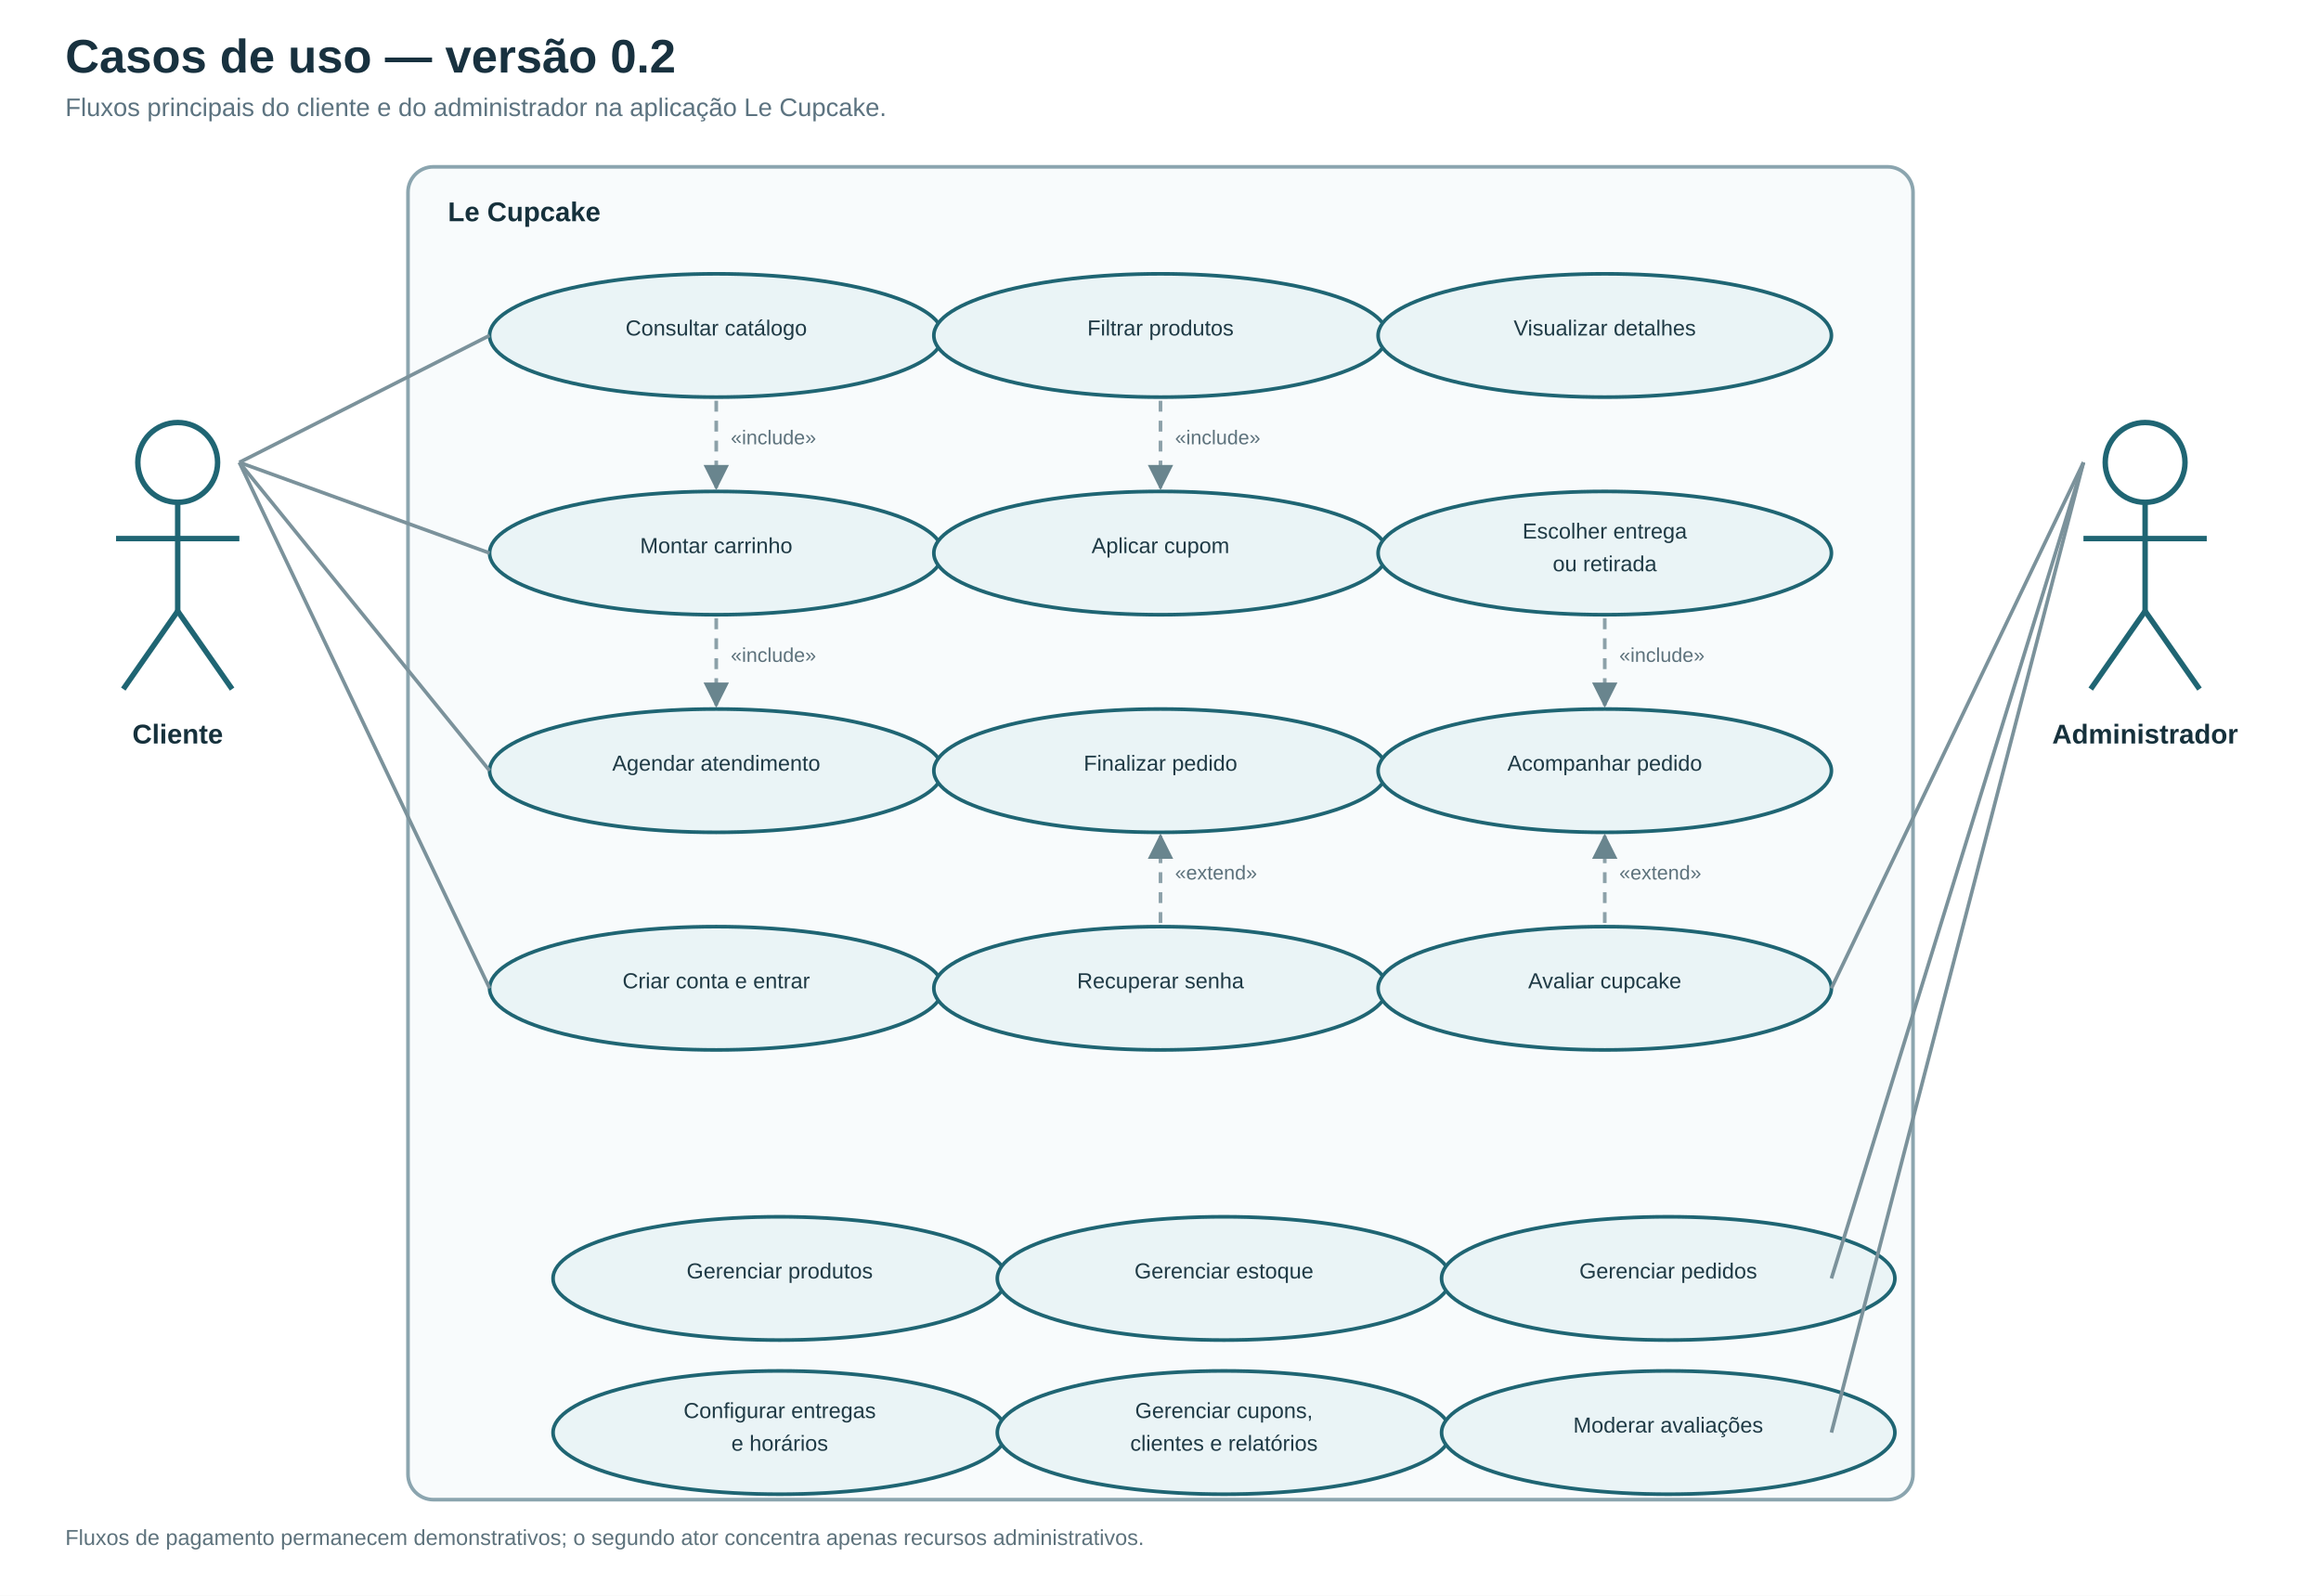
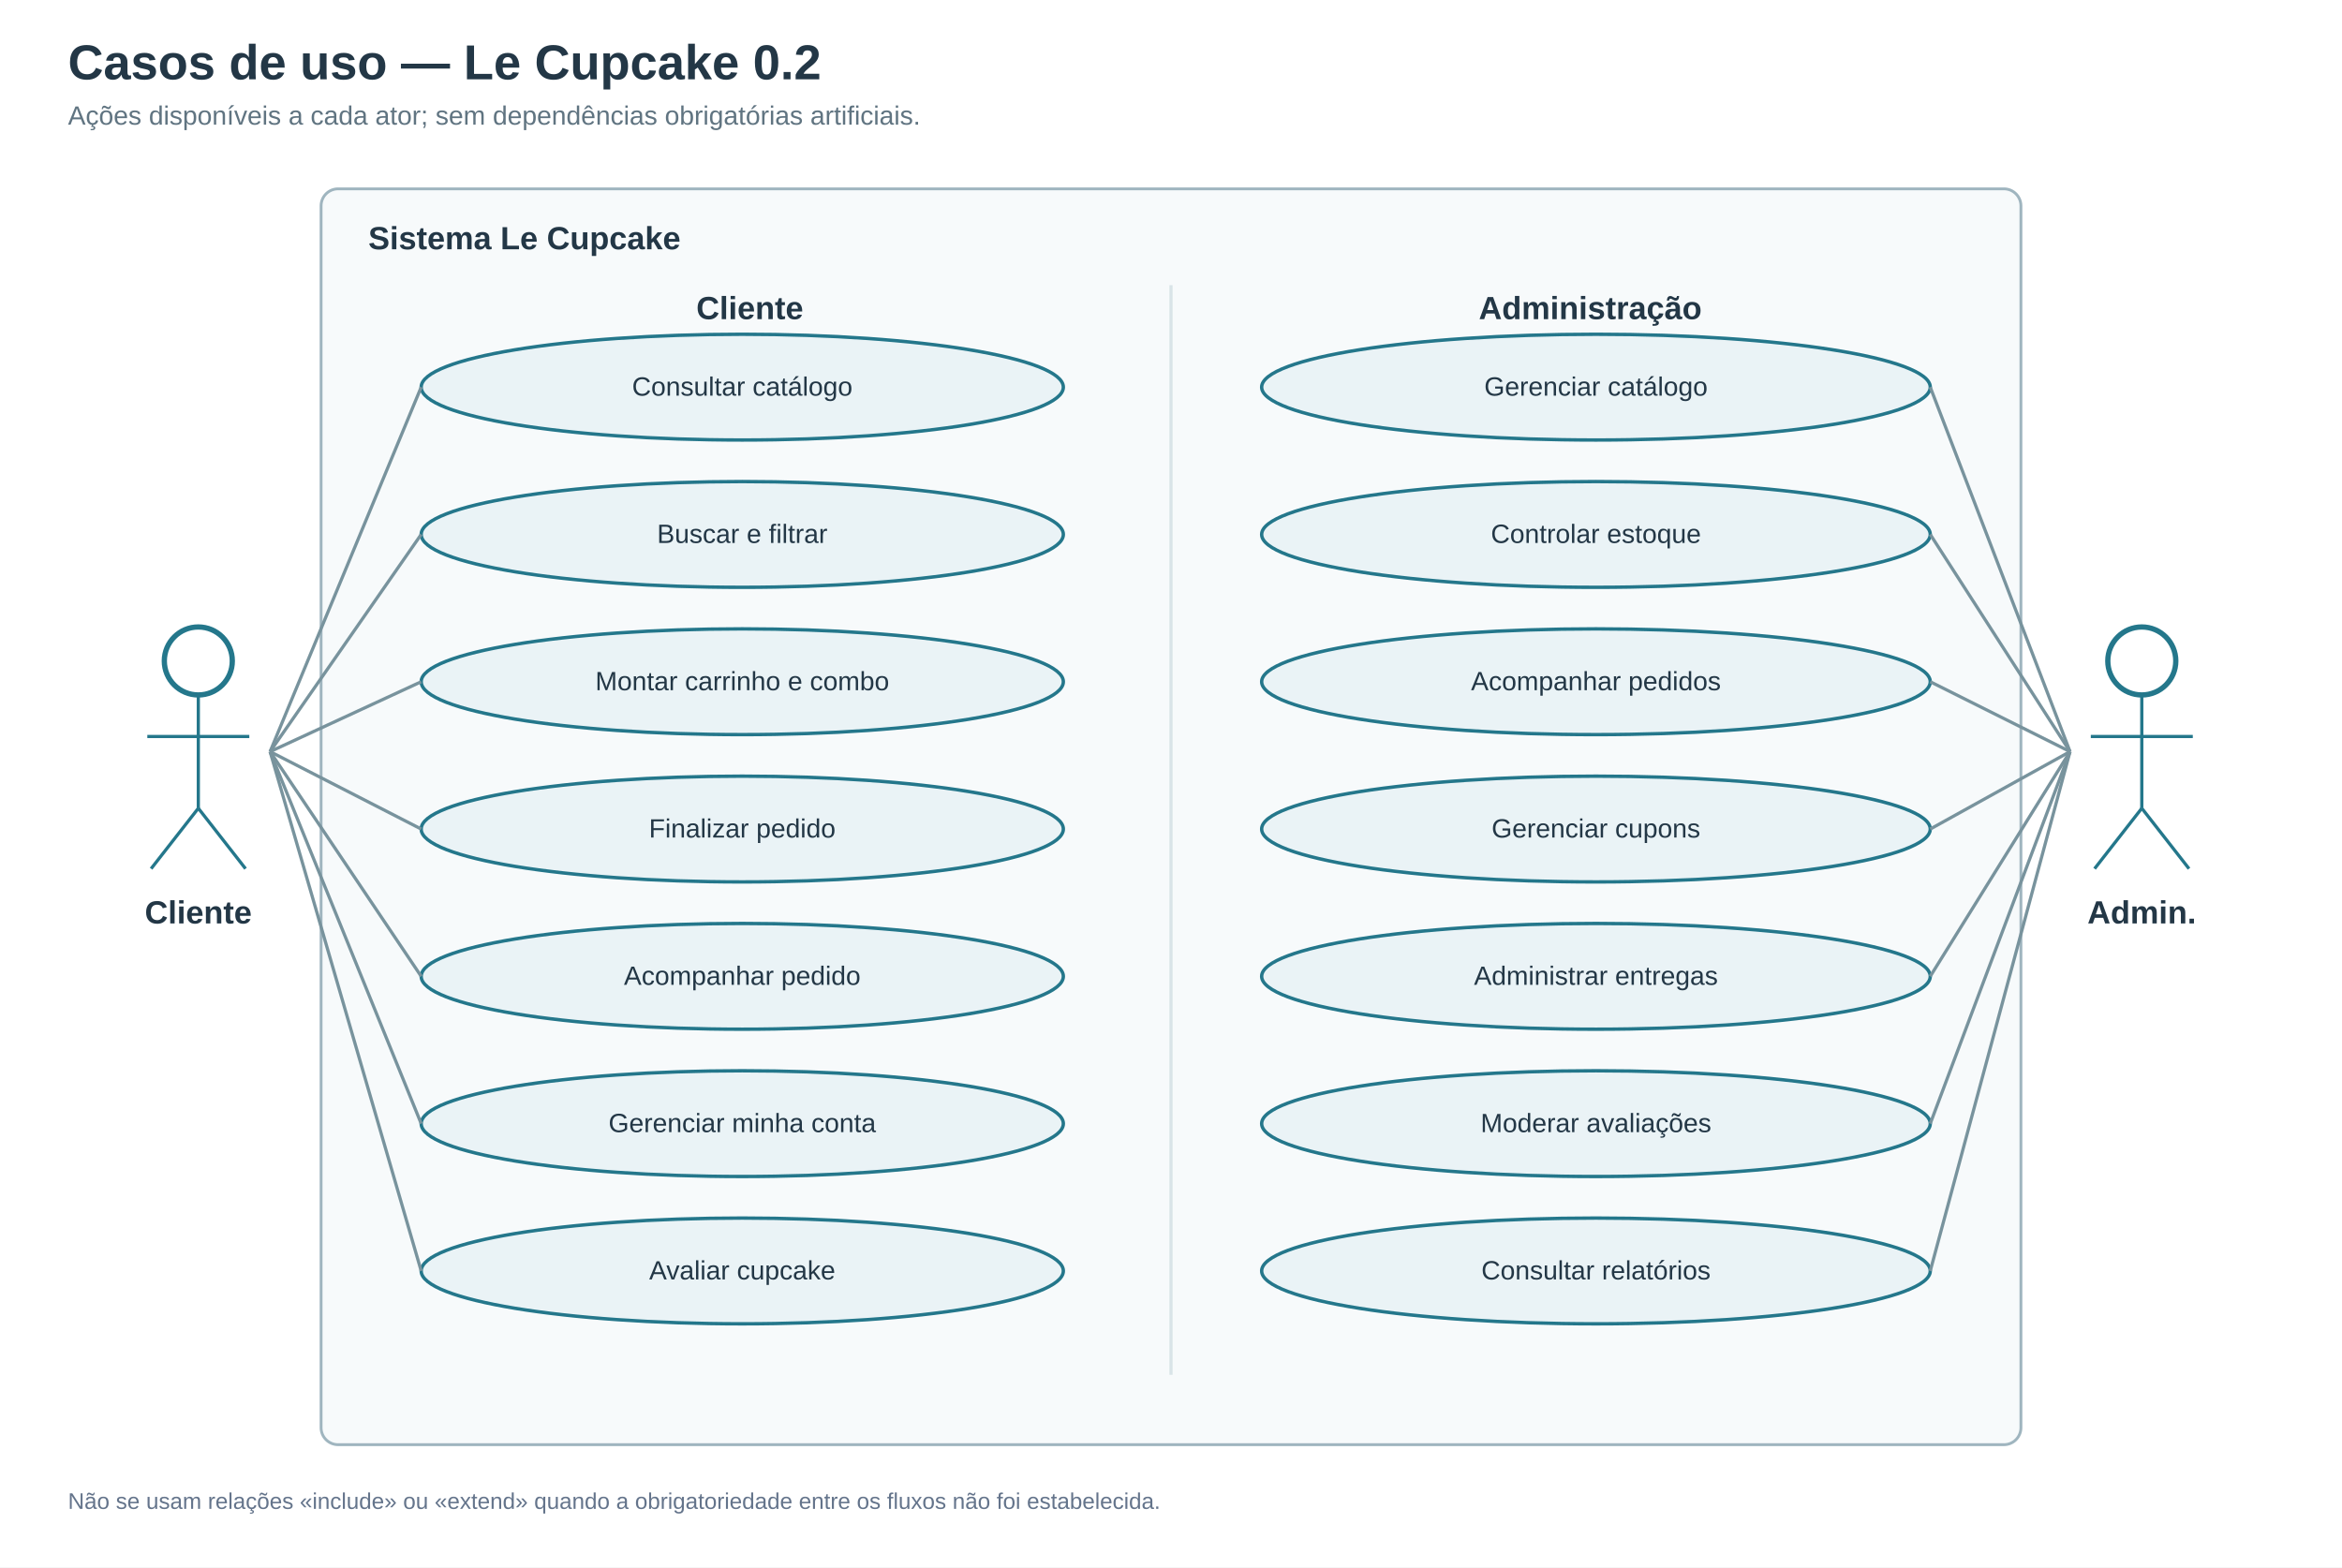
- <svg xmlns="http://www.w3.org/2000/svg" width="1280" height="880" viewBox="0 0 1280 880">
-   <rect width="100%" height="100%" fill="#ffffff" />
-   <style>
-     .title { font: 700 26px Arial, Helvetica, sans-serif; fill: #18313f; }
-     .subtitle { font: 400 14px Arial, Helvetica, sans-serif; fill: #5c7380; }
-     .box-title { font: 700 15px Arial, Helvetica, sans-serif; fill: #16313c; }
-     .box-title-dark { font: 700 15px Arial, Helvetica, sans-serif; fill: #ffffff; }
-     .box-text { font: 400 12px Arial, Helvetica, sans-serif; fill: #1f3a45; }
-     .label { font: 400 12px Arial, Helvetica, sans-serif; fill: #425c69; }
-     .actor-label { font: 700 15px Arial, Helvetica, sans-serif; fill: #16313c; }
-     .note { font: 400 12px Arial, Helvetica, sans-serif; fill: #5d727c; }
-     .small { font: 400 11px Arial, Helvetica, sans-serif; fill: #5d727c; }
-   </style>
-   <defs>
-     <marker id="arrow" viewBox="0 0 10 10" refX="9" refY="5" markerWidth="7" markerHeight="7" orient="auto-start-reverse">
-       <path d="M 0 0 L 10 5 L 0 10 z" fill="#69858e" />
-     </marker>
-   </defs>
-   <text x="36" y="40" class="title">Casos de uso — versão 0.2</text>
-   <text x="36" y="64" class="subtitle">Fluxos principais do cliente e do administrador na aplicação Le Cupcake.</text>
-   <rect x="225" y="92" width="830" height="735" rx="14" fill="#f8fbfc" stroke="#8ba5af" stroke-width="2" />
-   <text x="247" y="122" class="box-title">Le Cupcake</text>
-   <circle cx="98" cy="255" r="22" fill="#ffffff" stroke="#1f6573" stroke-width="3" />
-   <line x1="98" y1="277" x2="98" y2="337" stroke="#1f6573" stroke-width="3" />
-   <line x1="64" y1="297" x2="132" y2="297" stroke="#1f6573" stroke-width="3" />
-   <line x1="98" y1="337" x2="68" y2="380" stroke="#1f6573" stroke-width="3" />
-   <line x1="98" y1="337" x2="128" y2="380" stroke="#1f6573" stroke-width="3" />
-   <text x="98" y="410" text-anchor="middle" class="actor-label">Cliente</text>
-   <circle cx="1183" cy="255" r="22" fill="#ffffff" stroke="#1f6573" stroke-width="3" />
-   <line x1="1183" y1="277" x2="1183" y2="337" stroke="#1f6573" stroke-width="3" />
-   <line x1="1149" y1="297" x2="1217" y2="297" stroke="#1f6573" stroke-width="3" />
-   <line x1="1183" y1="337" x2="1153" y2="380" stroke="#1f6573" stroke-width="3" />
-   <line x1="1183" y1="337" x2="1213" y2="380" stroke="#1f6573" stroke-width="3" />
-   <text x="1183" y="410" text-anchor="middle" class="actor-label">Administrador</text>
-   <ellipse cx="395" cy="185" rx="125" ry="34" fill="#eaf4f6" stroke="#1f6573" stroke-width="2" />
-   <text x="395" y="185" text-anchor="middle" class="box-text">Consultar catálogo</text>
-   <ellipse cx="640" cy="185" rx="125" ry="34" fill="#eaf4f6" stroke="#1f6573" stroke-width="2" />
-   <text x="640" y="185" text-anchor="middle" class="box-text">Filtrar produtos</text>
-   <ellipse cx="885" cy="185" rx="125" ry="34" fill="#eaf4f6" stroke="#1f6573" stroke-width="2" />
-   <text x="885" y="185" text-anchor="middle" class="box-text">Visualizar detalhes</text>
-   <ellipse cx="395" cy="305" rx="125" ry="34" fill="#eaf4f6" stroke="#1f6573" stroke-width="2" />
-   <text x="395" y="305" text-anchor="middle" class="box-text">Montar carrinho</text>
-   <ellipse cx="640" cy="305" rx="125" ry="34" fill="#eaf4f6" stroke="#1f6573" stroke-width="2" />
-   <text x="640" y="305" text-anchor="middle" class="box-text">Aplicar cupom</text>
-   <ellipse cx="885" cy="305" rx="125" ry="34" fill="#eaf4f6" stroke="#1f6573" stroke-width="2" />
-   <text x="885" y="297" text-anchor="middle" class="box-text">Escolher entrega</text>
-   <text x="885" y="315" text-anchor="middle" class="box-text">ou retirada</text>
-   <ellipse cx="395" cy="425" rx="125" ry="34" fill="#eaf4f6" stroke="#1f6573" stroke-width="2" />
-   <text x="395" y="425" text-anchor="middle" class="box-text">Agendar atendimento</text>
-   <ellipse cx="640" cy="425" rx="125" ry="34" fill="#eaf4f6" stroke="#1f6573" stroke-width="2" />
-   <text x="640" y="425" text-anchor="middle" class="box-text">Finalizar pedido</text>
-   <ellipse cx="885" cy="425" rx="125" ry="34" fill="#eaf4f6" stroke="#1f6573" stroke-width="2" />
-   <text x="885" y="425" text-anchor="middle" class="box-text">Acompanhar pedido</text>
-   <ellipse cx="395" cy="545" rx="125" ry="34" fill="#eaf4f6" stroke="#1f6573" stroke-width="2" />
-   <text x="395" y="545" text-anchor="middle" class="box-text">Criar conta e entrar</text>
-   <ellipse cx="640" cy="545" rx="125" ry="34" fill="#eaf4f6" stroke="#1f6573" stroke-width="2" />
-   <text x="640" y="545" text-anchor="middle" class="box-text">Recuperar senha</text>
-   <ellipse cx="885" cy="545" rx="125" ry="34" fill="#eaf4f6" stroke="#1f6573" stroke-width="2" />
-   <text x="885" y="545" text-anchor="middle" class="box-text">Avaliar cupcake</text>
-   <ellipse cx="430" cy="705" rx="125" ry="34" fill="#eaf4f6" stroke="#1f6573" stroke-width="2" />
-   <text x="430" y="705" text-anchor="middle" class="box-text">Gerenciar produtos</text>
-   <ellipse cx="675" cy="705" rx="125" ry="34" fill="#eaf4f6" stroke="#1f6573" stroke-width="2" />
-   <text x="675" y="705" text-anchor="middle" class="box-text">Gerenciar estoque</text>
-   <ellipse cx="920" cy="705" rx="125" ry="34" fill="#eaf4f6" stroke="#1f6573" stroke-width="2" />
-   <text x="920" y="705" text-anchor="middle" class="box-text">Gerenciar pedidos</text>
-   <ellipse cx="430" cy="790" rx="125" ry="34" fill="#eaf4f6" stroke="#1f6573" stroke-width="2" />
-   <text x="430" y="782" text-anchor="middle" class="box-text">Configurar entregas</text>
-   <text x="430" y="800" text-anchor="middle" class="box-text">e horários</text>
-   <ellipse cx="675" cy="790" rx="125" ry="34" fill="#eaf4f6" stroke="#1f6573" stroke-width="2" />
-   <text x="675" y="782" text-anchor="middle" class="box-text">Gerenciar cupons,</text>
-   <text x="675" y="800" text-anchor="middle" class="box-text">clientes e relatórios</text>
-   <ellipse cx="920" cy="790" rx="125" ry="34" fill="#eaf4f6" stroke="#1f6573" stroke-width="2" />
-   <text x="920" y="790" text-anchor="middle" class="box-text">Moderar avaliações</text>
-   <line x1="132" y1="255" x2="270" y2="185" stroke="#7b929b" stroke-width="2" />
-   <line x1="132" y1="255" x2="270" y2="305" stroke="#7b929b" stroke-width="2" />
-   <line x1="132" y1="255" x2="270" y2="425" stroke="#7b929b" stroke-width="2" />
-   <line x1="132" y1="255" x2="270" y2="545" stroke="#7b929b" stroke-width="2" />
-   <line x1="1149" y1="255" x2="1010" y2="705" stroke="#7b929b" stroke-width="2" />
-   <line x1="1149" y1="255" x2="1010" y2="790" stroke="#7b929b" stroke-width="2" />
-   <line x1="1149" y1="255" x2="1010" y2="545" stroke="#7b929b" stroke-width="2" />
-   <line x1="395" y1="221" x2="395" y2="269" stroke="#8ca1a9" stroke-dasharray="6 5" stroke-width="2" marker-end="url(#arrow)" />
-   <text x="403" y="245.0" class="small">«include»</text>
-   <line x1="640" y1="221" x2="640" y2="269" stroke="#8ca1a9" stroke-dasharray="6 5" stroke-width="2" marker-end="url(#arrow)" />
-   <text x="648" y="245.0" class="small">«include»</text>
-   <line x1="395" y1="341" x2="395" y2="389" stroke="#8ca1a9" stroke-dasharray="6 5" stroke-width="2" marker-end="url(#arrow)" />
-   <text x="403" y="365.0" class="small">«include»</text>
-   <line x1="885" y1="341" x2="885" y2="389" stroke="#8ca1a9" stroke-dasharray="6 5" stroke-width="2" marker-end="url(#arrow)" />
-   <text x="893" y="365.0" class="small">«include»</text>
-   <line x1="640" y1="509" x2="640" y2="461" stroke="#8ca1a9" stroke-dasharray="6 5" stroke-width="2" marker-end="url(#arrow)" />
-   <text x="648" y="485.0" class="small">«extend»</text>
-   <line x1="885" y1="509" x2="885" y2="461" stroke="#8ca1a9" stroke-dasharray="6 5" stroke-width="2" marker-end="url(#arrow)" />
-   <text x="893" y="485.0" class="small">«extend»</text>
-   <text x="36" y="852" class="note">Fluxos de pagamento permanecem demonstrativos; o segundo ator concentra apenas recursos administrativos.</text>
+ <svg xmlns="http://www.w3.org/2000/svg" width="1240" height="830" viewBox="0 0 1240 830">
+   <rect width="100%" height="100%" fill="#fff" />
+   <style>text{font-family:Arial,Helvetica,sans-serif;fill:#233746}.title{font-size:26px;font-weight:700}.sub{font-size:14px;fill:#607481}.lane{font-size:17px;font-weight:700}.heading{font-size:17px;font-weight:700}.small{font-size:12px}.node{font-size:14px}.rel{font-size:13px}.muted{fill:#64748b}</style>
+   <text x="36" y="42" class="title">Casos de uso — Le Cupcake 0.2</text>
+   <text x="36" y="66" class="sub">Ações disponíveis a cada ator; sem dependências obrigatórias artificiais.</text>
+   <rect x="170" y="100" width="900" height="665" rx="9" fill="#f7fafb" stroke="#9fb5bf" stroke-width="1.5" />
+   <text x="195" y="132" class="heading">Sistema Le Cupcake</text>
+   <line x1="620" y1="151" x2="620" y2="728" stroke="#d9e4e8" stroke-width="1.7" />
+   <text x="397" y="169" text-anchor="middle" class="lane">Cliente</text>
+   <text x="842" y="169" text-anchor="middle" class="lane">Administração</text>
+   <ellipse cx="393" cy="205" rx="170" ry="28" fill="#eaf3f6" stroke="#24778b" stroke-width="1.8" />
+   <text x="393" y="209.5" text-anchor="middle" class="node">Consultar catálogo</text>
+   <line x1="143" y1="398" x2="223" y2="205" stroke="#78939d" stroke-width="1.7" />
+   <ellipse cx="393" cy="283" rx="170" ry="28" fill="#eaf3f6" stroke="#24778b" stroke-width="1.8" />
+   <text x="393" y="287.5" text-anchor="middle" class="node">Buscar e filtrar</text>
+   <line x1="143" y1="398" x2="223" y2="283" stroke="#78939d" stroke-width="1.7" />
+   <ellipse cx="393" cy="361" rx="170" ry="28" fill="#eaf3f6" stroke="#24778b" stroke-width="1.8" />
+   <text x="393" y="365.5" text-anchor="middle" class="node">Montar carrinho e combo</text>
+   <line x1="143" y1="398" x2="223" y2="361" stroke="#78939d" stroke-width="1.7" />
+   <ellipse cx="393" cy="439" rx="170" ry="28" fill="#eaf3f6" stroke="#24778b" stroke-width="1.8" />
+   <text x="393" y="443.5" text-anchor="middle" class="node">Finalizar pedido</text>
+   <line x1="143" y1="398" x2="223" y2="439" stroke="#78939d" stroke-width="1.7" />
+   <ellipse cx="393" cy="517" rx="170" ry="28" fill="#eaf3f6" stroke="#24778b" stroke-width="1.8" />
+   <text x="393" y="521.5" text-anchor="middle" class="node">Acompanhar pedido</text>
+   <line x1="143" y1="398" x2="223" y2="517" stroke="#78939d" stroke-width="1.7" />
+   <ellipse cx="393" cy="595" rx="170" ry="28" fill="#eaf3f6" stroke="#24778b" stroke-width="1.8" />
+   <text x="393" y="599.5" text-anchor="middle" class="node">Gerenciar minha conta</text>
+   <line x1="143" y1="398" x2="223" y2="595" stroke="#78939d" stroke-width="1.7" />
+   <ellipse cx="393" cy="673" rx="170" ry="28" fill="#eaf3f6" stroke="#24778b" stroke-width="1.8" />
+   <text x="393" y="677.5" text-anchor="middle" class="node">Avaliar cupcake</text>
+   <line x1="143" y1="398" x2="223" y2="673" stroke="#78939d" stroke-width="1.7" />
+   <ellipse cx="845" cy="205" rx="177" ry="28" fill="#eaf3f6" stroke="#24778b" stroke-width="1.8" />
+   <text x="845" y="209.5" text-anchor="middle" class="node">Gerenciar catálogo</text>
+   <line x1="1096" y1="398" x2="1022" y2="205" stroke="#78939d" stroke-width="1.7" />
+   <ellipse cx="845" cy="283" rx="177" ry="28" fill="#eaf3f6" stroke="#24778b" stroke-width="1.8" />
+   <text x="845" y="287.5" text-anchor="middle" class="node">Controlar estoque</text>
+   <line x1="1096" y1="398" x2="1022" y2="283" stroke="#78939d" stroke-width="1.7" />
+   <ellipse cx="845" cy="361" rx="177" ry="28" fill="#eaf3f6" stroke="#24778b" stroke-width="1.8" />
+   <text x="845" y="365.5" text-anchor="middle" class="node">Acompanhar pedidos</text>
+   <line x1="1096" y1="398" x2="1022" y2="361" stroke="#78939d" stroke-width="1.7" />
+   <ellipse cx="845" cy="439" rx="177" ry="28" fill="#eaf3f6" stroke="#24778b" stroke-width="1.8" />
+   <text x="845" y="443.5" text-anchor="middle" class="node">Gerenciar cupons</text>
+   <line x1="1096" y1="398" x2="1022" y2="439" stroke="#78939d" stroke-width="1.7" />
+   <ellipse cx="845" cy="517" rx="177" ry="28" fill="#eaf3f6" stroke="#24778b" stroke-width="1.8" />
+   <text x="845" y="521.5" text-anchor="middle" class="node">Administrar entregas</text>
+   <line x1="1096" y1="398" x2="1022" y2="517" stroke="#78939d" stroke-width="1.7" />
+   <ellipse cx="845" cy="595" rx="177" ry="28" fill="#eaf3f6" stroke="#24778b" stroke-width="1.8" />
+   <text x="845" y="599.5" text-anchor="middle" class="node">Moderar avaliações</text>
+   <line x1="1096" y1="398" x2="1022" y2="595" stroke="#78939d" stroke-width="1.7" />
+   <ellipse cx="845" cy="673" rx="177" ry="28" fill="#eaf3f6" stroke="#24778b" stroke-width="1.8" />
+   <text x="845" y="677.5" text-anchor="middle" class="node">Consultar relatórios</text>
+   <line x1="1096" y1="398" x2="1022" y2="673" stroke="#78939d" stroke-width="1.7" />
+   <circle cx="105" cy="350" r="18" fill="#fff" stroke="#24778b" stroke-width="2.8" />
+   <line x1="105" y1="368" x2="105" y2="428" stroke="#24778b" stroke-width="1.7" />
+   <line x1="78" y1="390" x2="132" y2="390" stroke="#24778b" stroke-width="1.7" />
+   <line x1="105" y1="428" x2="80" y2="460" stroke="#24778b" stroke-width="1.7" />
+   <line x1="105" y1="428" x2="130" y2="460" stroke="#24778b" stroke-width="1.7" />
+   <text x="105" y="489" text-anchor="middle" class="lane">Cliente</text>
+   <circle cx="1134" cy="350" r="18" fill="#fff" stroke="#24778b" stroke-width="2.8" />
+   <line x1="1134" y1="368" x2="1134" y2="428" stroke="#24778b" stroke-width="1.7" />
+   <line x1="1107" y1="390" x2="1161" y2="390" stroke="#24778b" stroke-width="1.7" />
+   <line x1="1134" y1="428" x2="1109" y2="460" stroke="#24778b" stroke-width="1.7" />
+   <line x1="1134" y1="428" x2="1159" y2="460" stroke="#24778b" stroke-width="1.7" />
+   <text x="1134" y="489" text-anchor="middle" class="lane">Admin.</text>
+   <text x="36" y="799" class="small muted">Não se usam relações «include» ou «extend» quando a obrigatoriedade entre os fluxos não foi estabelecida.</text>
</svg>
